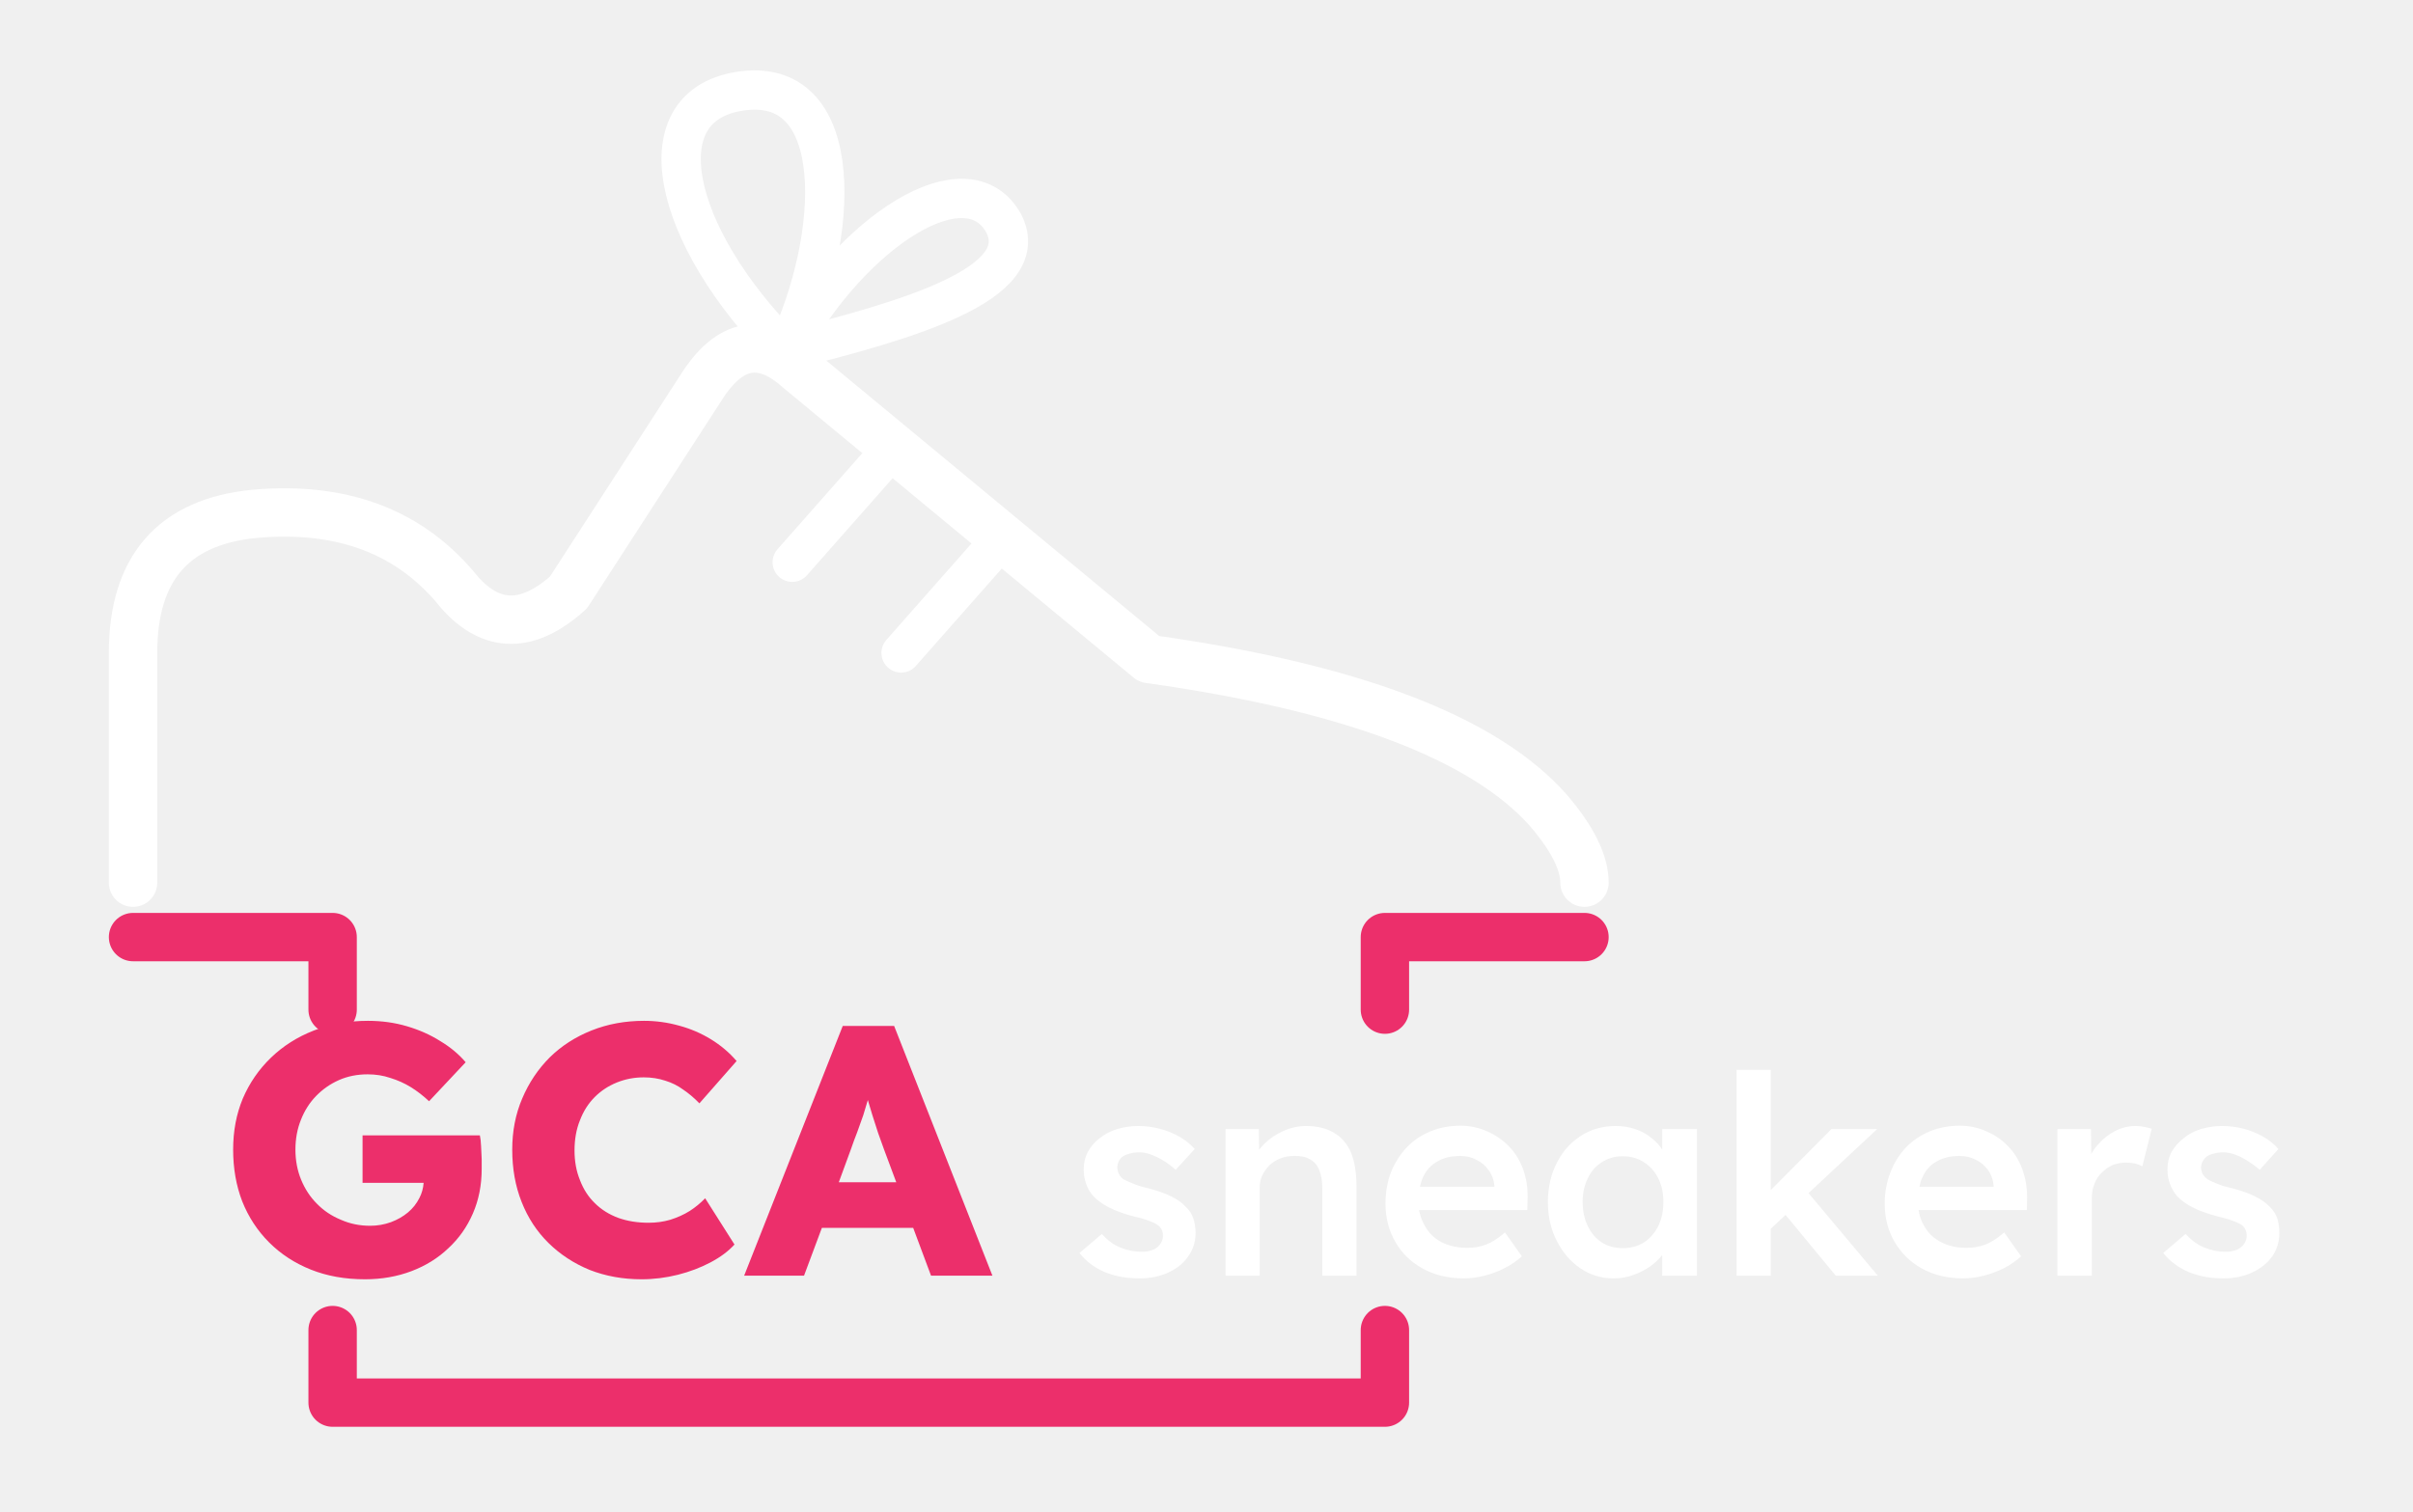
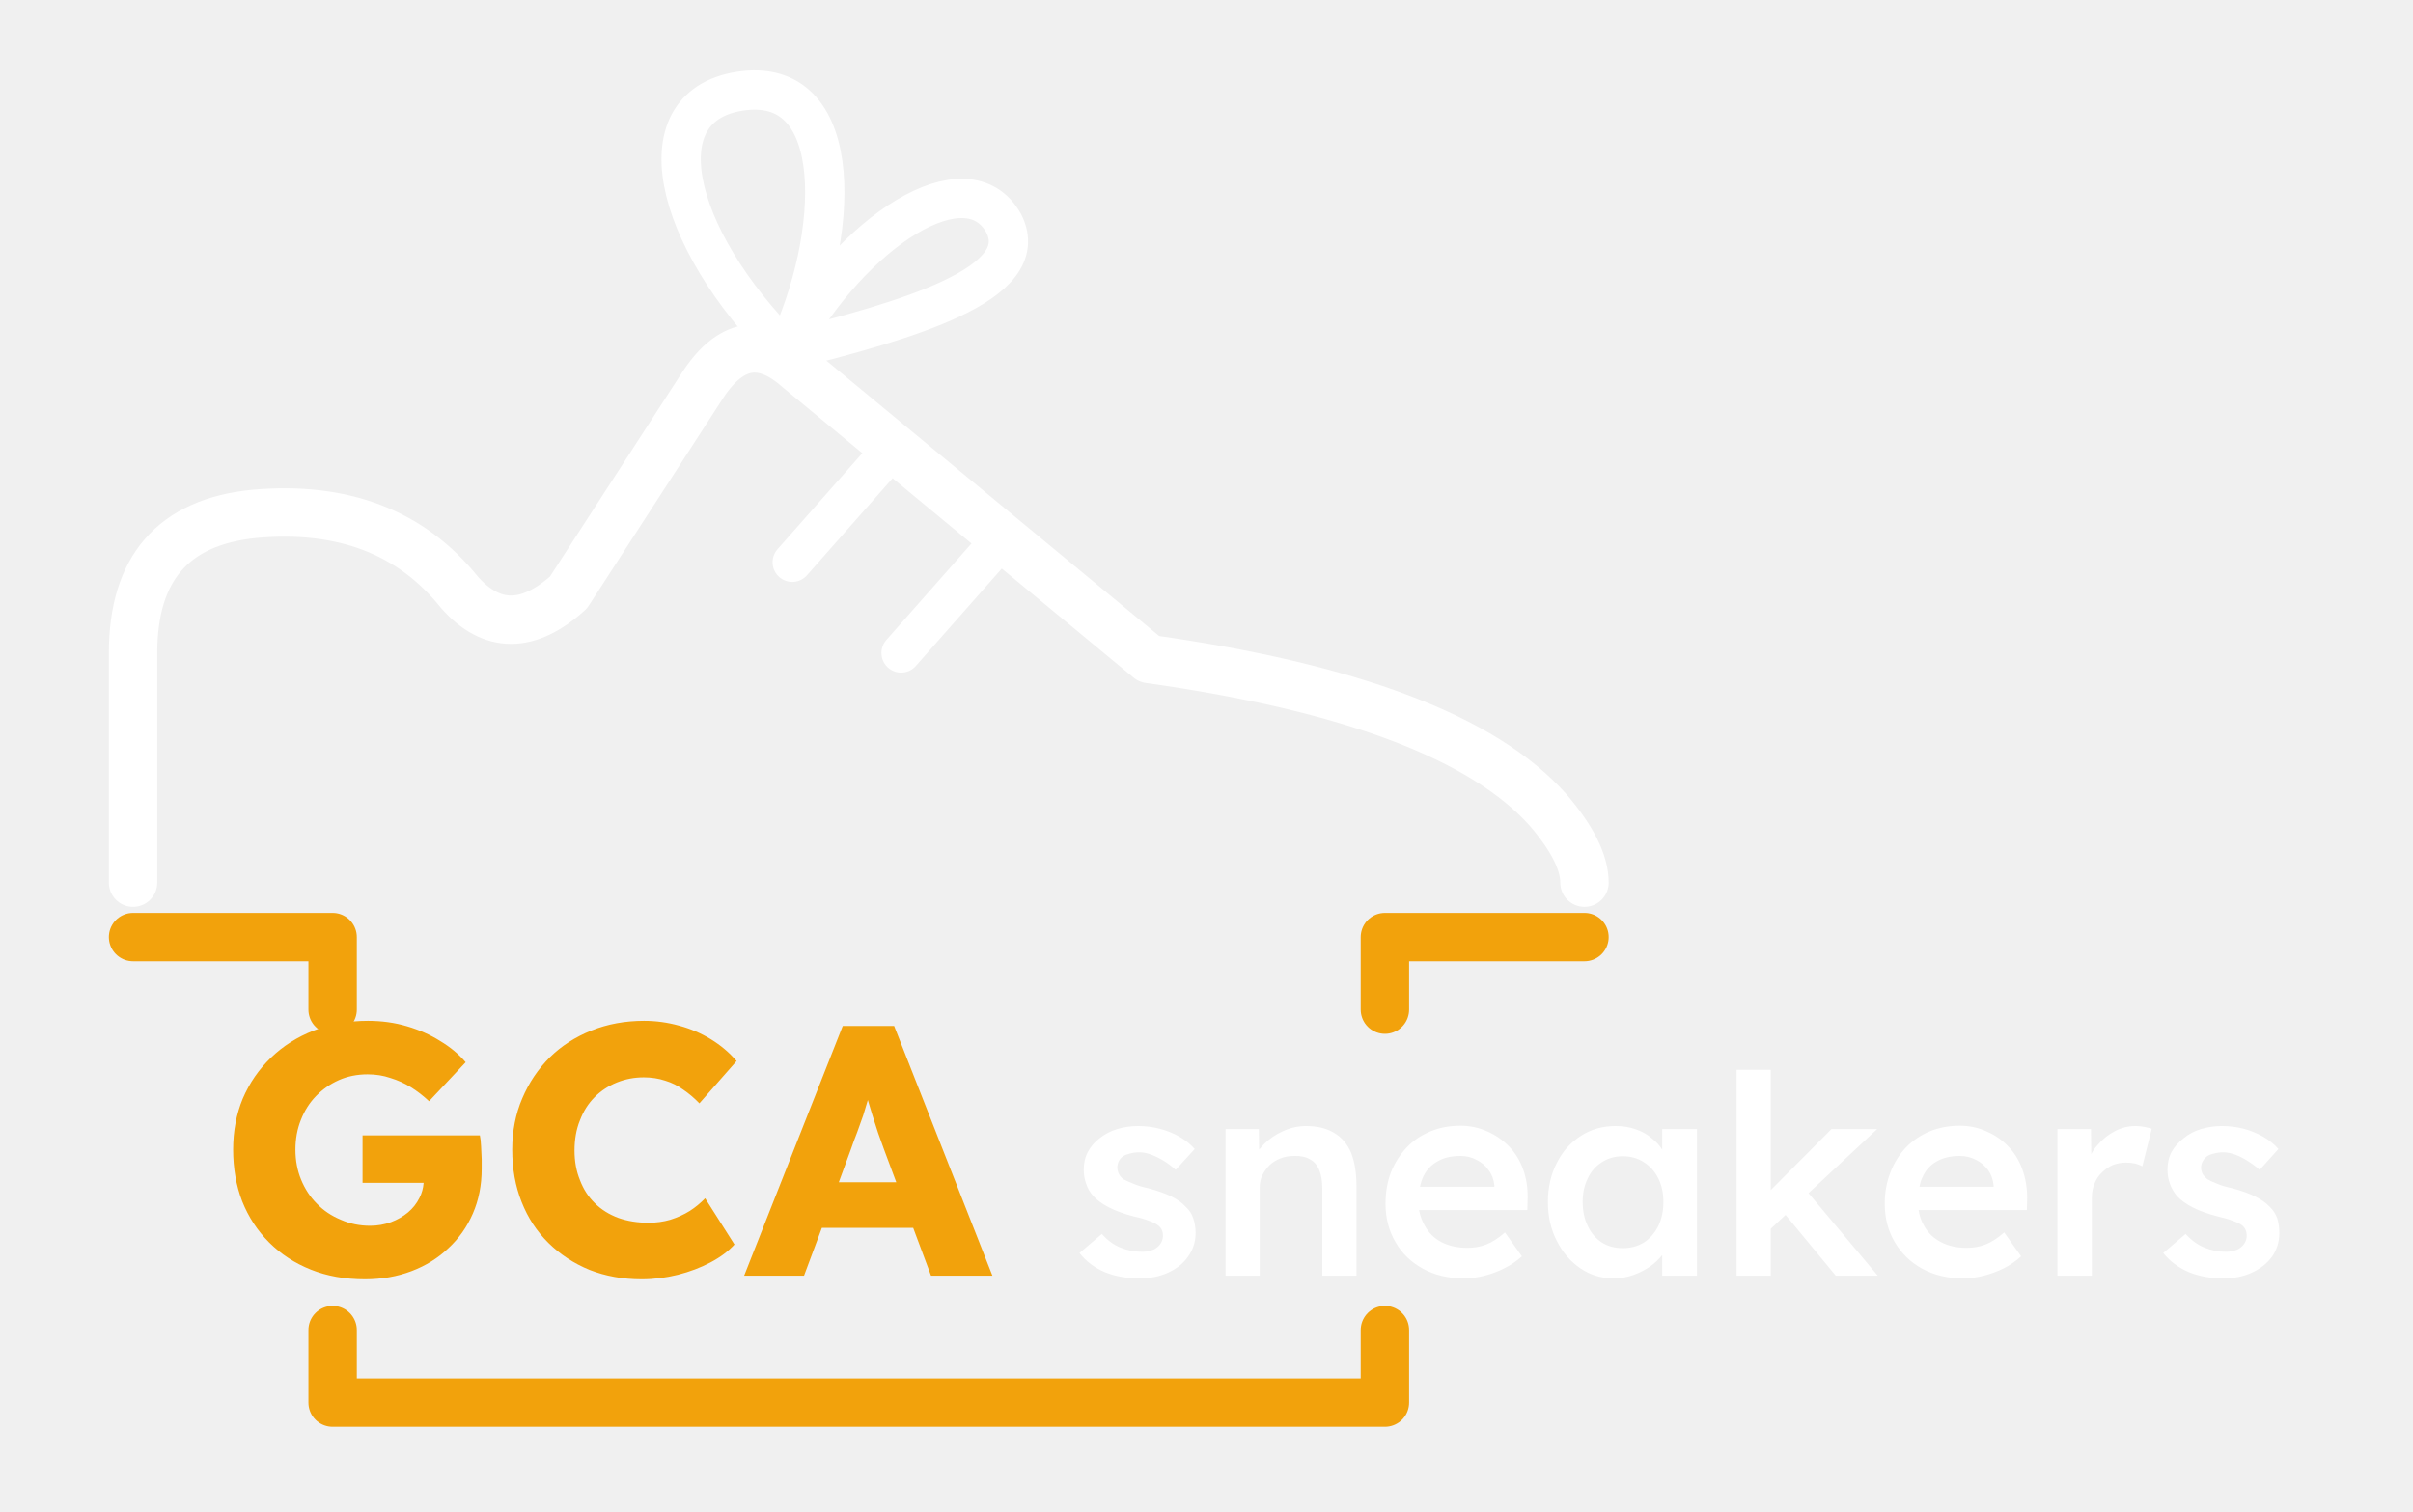
<svg xmlns="http://www.w3.org/2000/svg" viewBox="40 30 798 500" role="img" aria-label="GCA sneakers">
  <path d="M84 322 V246 Q84 204 124 200 Q168 196 192 226 Q208 244 228 226 L272 158 Q286 136 304 152 L420 248 Q520 262 552 298 Q564 312 564 322" fill="none" stroke="#FFFFFF" stroke-width="16" stroke-linecap="round" stroke-linejoin="round" />
  <path d="M332 182 l-30 34 M368 212 l-30 34" fill="none" stroke="#FFFFFF" stroke-width="13" stroke-linecap="round" stroke-linejoin="round" />
  <path d="M300 146 C262 108 252 64 286 60 C320 56 318 108 300 146 C322 106 360 82 372 104 C382 124 340 136 300 146" fill="none" stroke="#FFFFFF" stroke-width="13" stroke-linecap="round" stroke-linejoin="round" />
-   <path d="M84 340 H150 V364 M564 340 H498 V364 M150 470 V494 H498 V470" fill="none" stroke="#EC2F6B" stroke-width="16" stroke-linecap="round" stroke-linejoin="round" />
-   <path d="M160.7 453.2L160.7 453.2Q150.8 453.2 142.8 450.0Q134.8 446.8 129.0 441.0Q123.2 435.2 120.1 427.4Q117.1 419.6 117.1 410.3Q117.1 401.1 120.3 393.4Q123.6 385.7 129.6 379.9Q135.6 374.1 143.8 370.9Q152.0 367.7 161.7 367.7L161.7 367.7Q168.5 367.7 174.6 369.5Q180.7 371.3 185.6 374.4Q190.6 377.4 194.0 381.4L194.0 381.4L181.9 394.3Q178.9 391.5 175.8 389.6Q172.7 387.7 169.1 386.6Q165.6 385.4 161.6 385.4L161.6 385.4Q156.4 385.4 152.1 387.3Q147.8 389.2 144.5 392.6Q141.3 395.9 139.5 400.5Q137.7 405.0 137.7 410.3Q137.7 415.7 139.6 420.3Q141.5 424.9 144.8 428.2Q148.1 431.6 152.7 433.5Q157.2 435.5 162.4 435.5L162.4 435.5Q166.0 435.5 169.3 434.3Q172.5 433.1 174.9 431.1Q177.3 429.1 178.7 426.3L178.7 426.3Q179.9 424.0 180.1 421.3L180.1 421.3L159.9 421.3L159.9 405.6L198.7 405.6Q199.0 406.9 199.1 409.2Q199.2 411.4 199.3 413.5Q199.3 415.7 199.3 416.7L199.3 416.7Q199.3 424.7 196.4 431.4Q193.5 438.1 188.3 442.9Q183.2 447.8 176.1 450.5Q169.0 453.2 160.7 453.2ZM252.2 453.2L252.2 453.2Q242.9 453.2 235.0 450.1Q227.2 446.9 221.4 441.2Q215.6 435.5 212.5 427.6Q209.4 419.8 209.4 410.3L209.4 410.3Q209.4 401.1 212.7 393.4Q216.0 385.6 221.8 379.8Q227.6 374.1 235.6 370.9Q243.6 367.7 253.0 367.7L253.0 367.7Q258.9 367.7 264.6 369.3Q270.2 370.8 275.1 373.8Q280.0 376.8 283.6 381.0L283.6 381.0L271.3 395.0Q268.8 392.4 266.0 390.5Q263.3 388.5 260.0 387.5Q256.7 386.4 252.9 386.4L252.9 386.4Q248.2 386.4 244.0 388.1Q239.8 389.8 236.7 392.9Q233.5 396.1 231.8 400.6Q230 405.0 230 410.6L230 410.6Q230 416.0 231.8 420.4Q233.5 424.9 236.7 428.0Q239.9 431.2 244.5 432.9Q249.0 434.5 254.5 434.5L254.5 434.5Q258.3 434.5 261.7 433.5Q265.2 432.4 268.1 430.6Q270.9 428.8 273.2 426.4L273.2 426.4L282.9 441.7Q279.9 445.0 275.0 447.6Q270.1 450.2 264.2 451.7Q258.2 453.2 252.2 453.2ZM305.9 452L286.1 452L318.7 369.4L335.7 369.4L368.2 452L347.9 452L342.0 436.2L311.8 436.2L305.9 452ZM317.4 421.1L336.4 421.1L332.3 410.1Q331.4 407.6 330.4 404.8Q329.5 402.0 328.5 398.9L328.5 398.9Q327.7 396.4 327.0 393.9L327.0 393.9Q326.2 396.5 325.5 398.9L325.5 398.9Q324.5 401.7 323.5 404.5Q322.4 407.3 321.4 410.2L321.4 410.2L317.4 421.1Z" fill="#EC2F6B" />
+   <path d="M84 340 H150 V364 M564 340 H498 V364 M150 470 V494 H498 V470" fill="none" stroke="#F2A20C" stroke-width="16" stroke-linecap="round" stroke-linejoin="round" />
+   <path d="M160.7 453.2L160.7 453.2Q150.8 453.2 142.8 450.0Q134.8 446.8 129.0 441.0Q123.2 435.2 120.1 427.4Q117.1 419.6 117.1 410.3Q117.1 401.1 120.3 393.4Q123.6 385.7 129.6 379.9Q135.6 374.1 143.8 370.9Q152.0 367.7 161.7 367.7L161.7 367.7Q168.5 367.7 174.6 369.5Q180.7 371.3 185.6 374.4Q190.6 377.4 194.0 381.4L194.0 381.4L181.9 394.3Q178.9 391.5 175.8 389.6Q172.7 387.7 169.1 386.6Q165.6 385.4 161.6 385.4L161.6 385.4Q156.4 385.4 152.1 387.3Q147.8 389.2 144.5 392.6Q141.3 395.9 139.5 400.5Q137.7 405.0 137.7 410.3Q137.7 415.7 139.6 420.3Q141.5 424.9 144.8 428.2Q148.1 431.6 152.7 433.5Q157.2 435.5 162.4 435.5L162.4 435.5Q166.0 435.5 169.3 434.3Q172.5 433.1 174.9 431.1Q177.3 429.1 178.7 426.3L178.7 426.3Q179.9 424.0 180.1 421.3L180.1 421.3L159.9 421.3L159.9 405.6L198.7 405.6Q199.0 406.9 199.1 409.2Q199.2 411.4 199.3 413.5Q199.3 415.7 199.3 416.7L199.3 416.7Q199.3 424.7 196.4 431.4Q193.5 438.1 188.3 442.9Q183.2 447.8 176.1 450.5Q169.0 453.2 160.7 453.2ZM252.2 453.2L252.2 453.2Q242.9 453.2 235.0 450.1Q227.2 446.9 221.4 441.2Q215.6 435.5 212.5 427.6Q209.4 419.8 209.4 410.3L209.4 410.3Q209.4 401.1 212.7 393.4Q216.0 385.6 221.8 379.8Q227.6 374.1 235.6 370.9Q243.6 367.7 253.0 367.7L253.0 367.7Q258.9 367.7 264.6 369.3Q270.2 370.8 275.1 373.8Q280.0 376.8 283.6 381.0L283.6 381.0L271.3 395.0Q268.8 392.4 266.0 390.5Q263.3 388.5 260.0 387.5Q256.7 386.4 252.9 386.4L252.9 386.4Q248.2 386.4 244.0 388.1Q239.8 389.8 236.7 392.9Q233.5 396.1 231.8 400.6Q230 405.0 230 410.6L230 410.6Q230 416.0 231.8 420.4Q233.5 424.9 236.7 428.0Q239.9 431.2 244.5 432.9Q249.0 434.5 254.5 434.5L254.5 434.5Q258.3 434.5 261.7 433.5Q265.2 432.4 268.1 430.6Q270.9 428.8 273.2 426.4L273.2 426.4L282.9 441.7Q279.9 445.0 275.0 447.6Q270.1 450.2 264.2 451.7Q258.2 453.2 252.2 453.2ZM305.9 452L286.1 452L318.7 369.4L335.7 369.4L368.2 452L347.9 452L342.0 436.2L311.8 436.2L305.9 452ZM317.4 421.1L336.4 421.1L332.3 410.1Q331.4 407.6 330.4 404.8Q329.5 402.0 328.5 398.9L328.5 398.9Q327.7 396.4 327.0 393.9L327.0 393.9Q326.2 396.5 325.5 398.9L325.5 398.9Q324.5 401.7 323.5 404.5Q322.4 407.3 321.4 410.2L321.4 410.2L317.4 421.1Z" fill="#F2A20C" />
  <path d="M416.9 452.9L416.9 452.9Q410.4 452.9 405.3 450.8Q400.2 448.6 397.0 444.5L397.0 444.5L404.4 438.2Q407.1 441.3 410.5 442.7Q413.9 444.1 417.7 444.1L417.7 444.1Q419.3 444.1 420.5 443.7Q421.8 443.4 422.7 442.6Q423.6 441.9 424.1 440.9Q424.6 439.9 424.6 438.8L424.6 438.8Q424.6 436.5 422.9 435.3L422.9 435.3Q422.0 434.6 420.1 433.9Q418.1 433.1 414.9 432.4L414.9 432.4Q410.0 431.1 406.7 429.4Q403.4 427.7 401.5 425.6L401.5 425.6Q399.9 423.8 399.2 421.6Q398.4 419.4 398.4 416.9L398.4 416.9Q398.4 413.6 399.8 411.0Q401.2 408.4 403.7 406.5Q406.2 404.5 409.5 403.5Q412.8 402.5 416.4 402.5L416.4 402.5Q420.1 402.5 423.5 403.4Q427.0 404.3 430.0 406.0Q433.0 407.7 435.1 410.1L435.1 410.1L428.8 417.0Q427.1 415.4 425.0 414.1Q422.9 412.8 420.8 412.0Q418.7 411.2 416.9 411.2L416.9 411.2Q415.1 411.2 413.7 411.6Q412.4 411.9 411.4 412.5Q410.5 413.2 410.0 414.1Q409.5 415.1 409.5 416.4L409.5 416.4Q409.6 417.5 410.1 418.5Q410.6 419.4 411.5 420.1L411.5 420.1Q412.6 420.7 414.6 421.5Q416.6 422.4 419.8 423.1L419.8 423.1Q424.3 424.3 427.4 425.8Q430.4 427.3 432.1 429.2L432.1 429.2Q433.9 430.8 434.6 433.0Q435.4 435.3 435.4 437.9L435.4 437.9Q435.4 442.2 432.9 445.7Q430.5 449.1 426.3 451.0Q422.1 452.9 416.9 452.9ZM456.6 452L445.3 452L445.3 403.5L456.3 403.5L456.4 410.3Q457.2 409.4 458 408.5L458 408.5Q460.7 405.8 464.3 404.2Q468.0 402.5 471.9 402.5L471.9 402.5Q477.4 402.5 481.1 404.7Q484.9 406.9 486.8 411.3Q488.6 415.8 488.6 422.4L488.6 422.4L488.6 452L477.3 452L477.3 423.2Q477.3 419.5 476.3 417.1Q475.3 414.6 473.2 413.5Q471.1 412.3 468.0 412.4L468.0 412.4Q465.5 412.4 463.5 413.2Q461.4 414.0 459.9 415.4Q458.4 416.9 457.5 418.7Q456.6 420.5 456.6 422.7L456.6 422.7L456.6 452ZM524.1 452.9L524.1 452.9Q516.4 452.9 510.6 449.7Q504.7 446.5 501.5 440.9Q498.2 435.3 498.2 428.2L498.2 428.2Q498.2 422.5 500.0 417.8Q501.9 413.1 505.2 409.6Q508.4 406.2 513.0 404.3Q517.5 402.4 523.0 402.4L523.0 402.4Q527.7 402.4 531.9 404.3Q536.0 406.1 539.1 409.3Q542.1 412.4 543.7 416.8Q545.3 421.2 545.2 426.3L545.2 426.3L545.1 430.3L509.3 430.3Q509.8 433.1 511.2 435.5L511.2 435.5Q513.1 439.0 516.7 440.9Q520.4 442.8 525.3 442.8L525.3 442.8Q528.7 442.8 531.5 441.7Q534.4 440.6 537.7 437.7L537.7 437.7L543.3 445.6Q540.8 447.9 537.6 449.5Q534.5 451.1 531.0 452Q527.5 452.9 524.1 452.9ZM509.6 422.6L509.6 422.6L534.2 422.6L534.2 422.1Q533.9 419.2 532.3 417.1Q530.8 414.9 528.3 413.7Q525.9 412.4 523.0 412.4L523.0 412.4Q518.4 412.4 515.4 414.2Q512.3 415.9 510.7 419.2L510.7 419.2Q510.0 420.7 509.6 422.6ZM573.6 452.9L573.6 452.9Q567.6 452.9 562.7 449.6Q557.8 446.3 554.9 440.6Q551.9 434.9 551.9 427.6Q551.9 420.4 554.9 414.6Q557.8 408.9 562.9 405.7Q567.9 402.5 574.3 402.5L574.3 402.5Q578.0 402.5 581.0 403.6Q584.0 404.6 586.3 406.6L586.3 406.6Q588.4 408.2 589.7 410.3L589.7 410.3L589.7 403.5L601.2 403.5L601.2 452L589.7 452L589.7 445.2Q588.0 447.3 585.8 448.9L585.8 448.9Q583.2 450.7 580.1 451.8Q577.0 452.9 573.6 452.9ZM576.7 442.9L576.7 442.9Q580.6 442.9 583.7 441.0Q586.7 439.0 588.4 435.6Q590.1 432.1 590.1 427.6L590.1 427.6Q590.1 423.2 588.4 419.8Q586.7 416.4 583.7 414.5Q580.6 412.5 576.7 412.5Q572.7 412.5 569.7 414.5Q566.7 416.4 565.1 419.8Q563.4 423.2 563.4 427.6L563.4 427.6Q563.4 432.1 565.1 435.6Q566.7 439.0 569.7 441.0Q572.7 442.9 576.7 442.9ZM625.6 452L614.3 452L614.3 383.9L625.6 383.9L625.6 423.7L645.7 403.5L660.8 403.5L638.1 424.7L661.0 452L647.1 452L630.5 431.9L625.6 436.5L625.6 452ZM689.2 452.9L689.2 452.9Q681.6 452.9 675.7 449.7Q669.9 446.5 666.6 440.9Q663.3 435.3 663.3 428.2L663.3 428.2Q663.3 422.5 665.2 417.8Q667.0 413.1 670.3 409.6Q673.6 406.2 678.1 404.3Q682.7 402.4 688.1 402.4L688.1 402.4Q692.9 402.4 697.0 404.3Q701.2 406.1 704.2 409.3Q707.2 412.4 708.8 416.8Q710.4 421.2 710.4 426.3L710.4 426.3L710.3 430.3L674.5 430.3Q674.9 433.1 676.3 435.5L676.3 435.5Q678.2 439.0 681.9 440.9Q685.5 442.8 690.4 442.8L690.4 442.8Q693.8 442.8 696.6 441.7Q699.5 440.6 702.8 437.7L702.8 437.7L708.4 445.6Q705.9 447.9 702.8 449.5Q699.6 451.1 696.1 452Q692.6 452.9 689.2 452.9ZM674.8 422.6L674.8 422.6L699.3 422.6L699.3 422.1Q699.0 419.2 697.5 417.1Q695.9 414.9 693.5 413.7Q691.0 412.4 688.1 412.4L688.1 412.4Q683.6 412.4 680.5 414.2Q677.4 415.9 675.9 419.2L675.9 419.2Q675.1 420.7 674.8 422.6ZM731.8 452L720.4 452L720.4 403.5L731.5 403.5L731.6 411.8Q732.4 410.2 733.6 408.9L733.6 408.9Q736.1 405.9 739.4 404.2Q742.6 402.5 746.2 402.5L746.2 402.5Q747.8 402.5 749.2 402.8Q750.7 403.1 751.6 403.4L751.6 403.4L748.5 415.8Q747.5 415.3 746.1 414.9Q744.6 414.6 743.1 414.6L743.1 414.6Q740.8 414.6 738.7 415.4Q736.7 416.3 735.1 417.9Q733.5 419.4 732.7 421.5Q731.8 423.6 731.8 426.1L731.8 426.1L731.8 452ZM775.3 452.9L775.3 452.9Q768.9 452.9 763.8 450.8Q758.7 448.6 755.4 444.5L755.4 444.5L762.8 438.2Q765.6 441.3 769.0 442.7Q772.4 444.1 776.1 444.1L776.1 444.1Q777.7 444.1 778.9 443.7Q780.2 443.4 781.1 442.6Q782.0 441.9 782.5 440.9Q783.0 439.9 783.0 438.8L783.0 438.8Q783.0 436.5 781.4 435.3L781.4 435.3Q780.5 434.6 778.5 433.9Q776.5 433.1 773.4 432.4L773.4 432.4Q768.4 431.1 765.1 429.4Q761.8 427.7 759.9 425.6L759.9 425.6Q758.4 423.8 757.6 421.6Q756.8 419.4 756.8 416.9L756.8 416.9Q756.8 413.6 758.2 411.0Q759.7 408.4 762.2 406.5Q764.6 404.5 767.9 403.5Q771.3 402.5 774.8 402.5L774.8 402.5Q778.5 402.5 782.0 403.4Q785.4 404.3 788.4 406.0Q791.4 407.7 793.5 410.1L793.5 410.1L787.3 417.0Q785.5 415.4 783.4 414.1Q781.4 412.8 779.3 412.0Q777.1 411.2 775.3 411.2L775.3 411.2Q773.6 411.2 772.2 411.6Q770.8 411.9 769.9 412.5Q769.0 413.2 768.5 414.1Q767.9 415.1 767.9 416.4L767.9 416.4Q768.0 417.5 768.5 418.5Q769.1 419.4 770.0 420.1L770.0 420.1Q771.0 420.7 773.0 421.5Q775.0 422.4 778.3 423.1L778.3 423.1Q782.8 424.3 785.8 425.8Q788.8 427.3 790.6 429.2L790.6 429.2Q792.3 430.8 793.1 433.0Q793.8 435.3 793.8 437.9L793.8 437.9Q793.8 442.2 791.4 445.7Q788.9 449.1 784.7 451.0Q780.6 452.9 775.3 452.9Z" fill="#FFFFFF" />
</svg>
